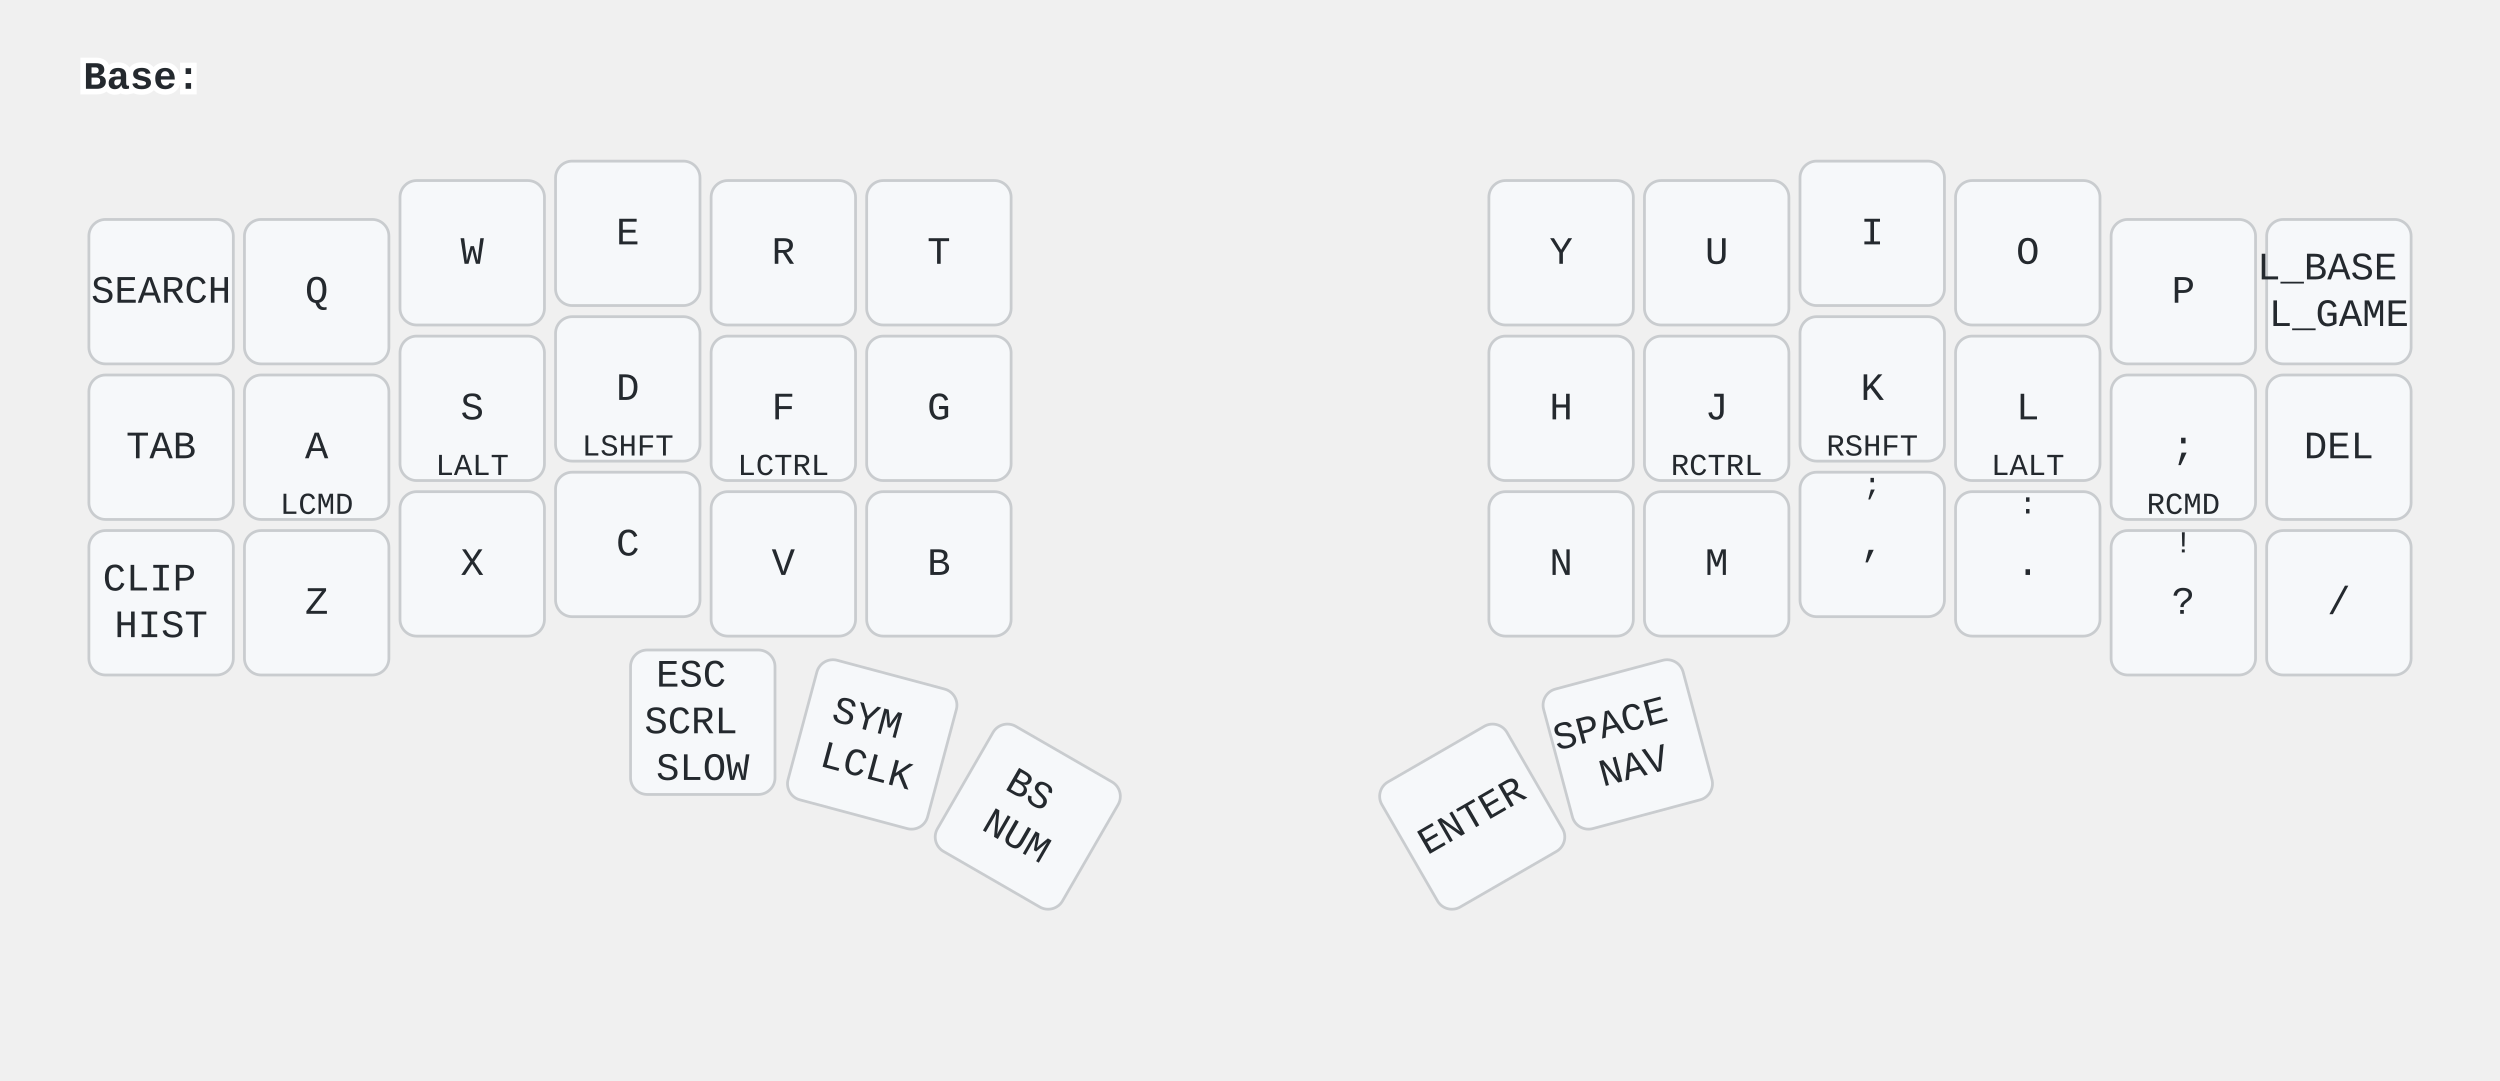
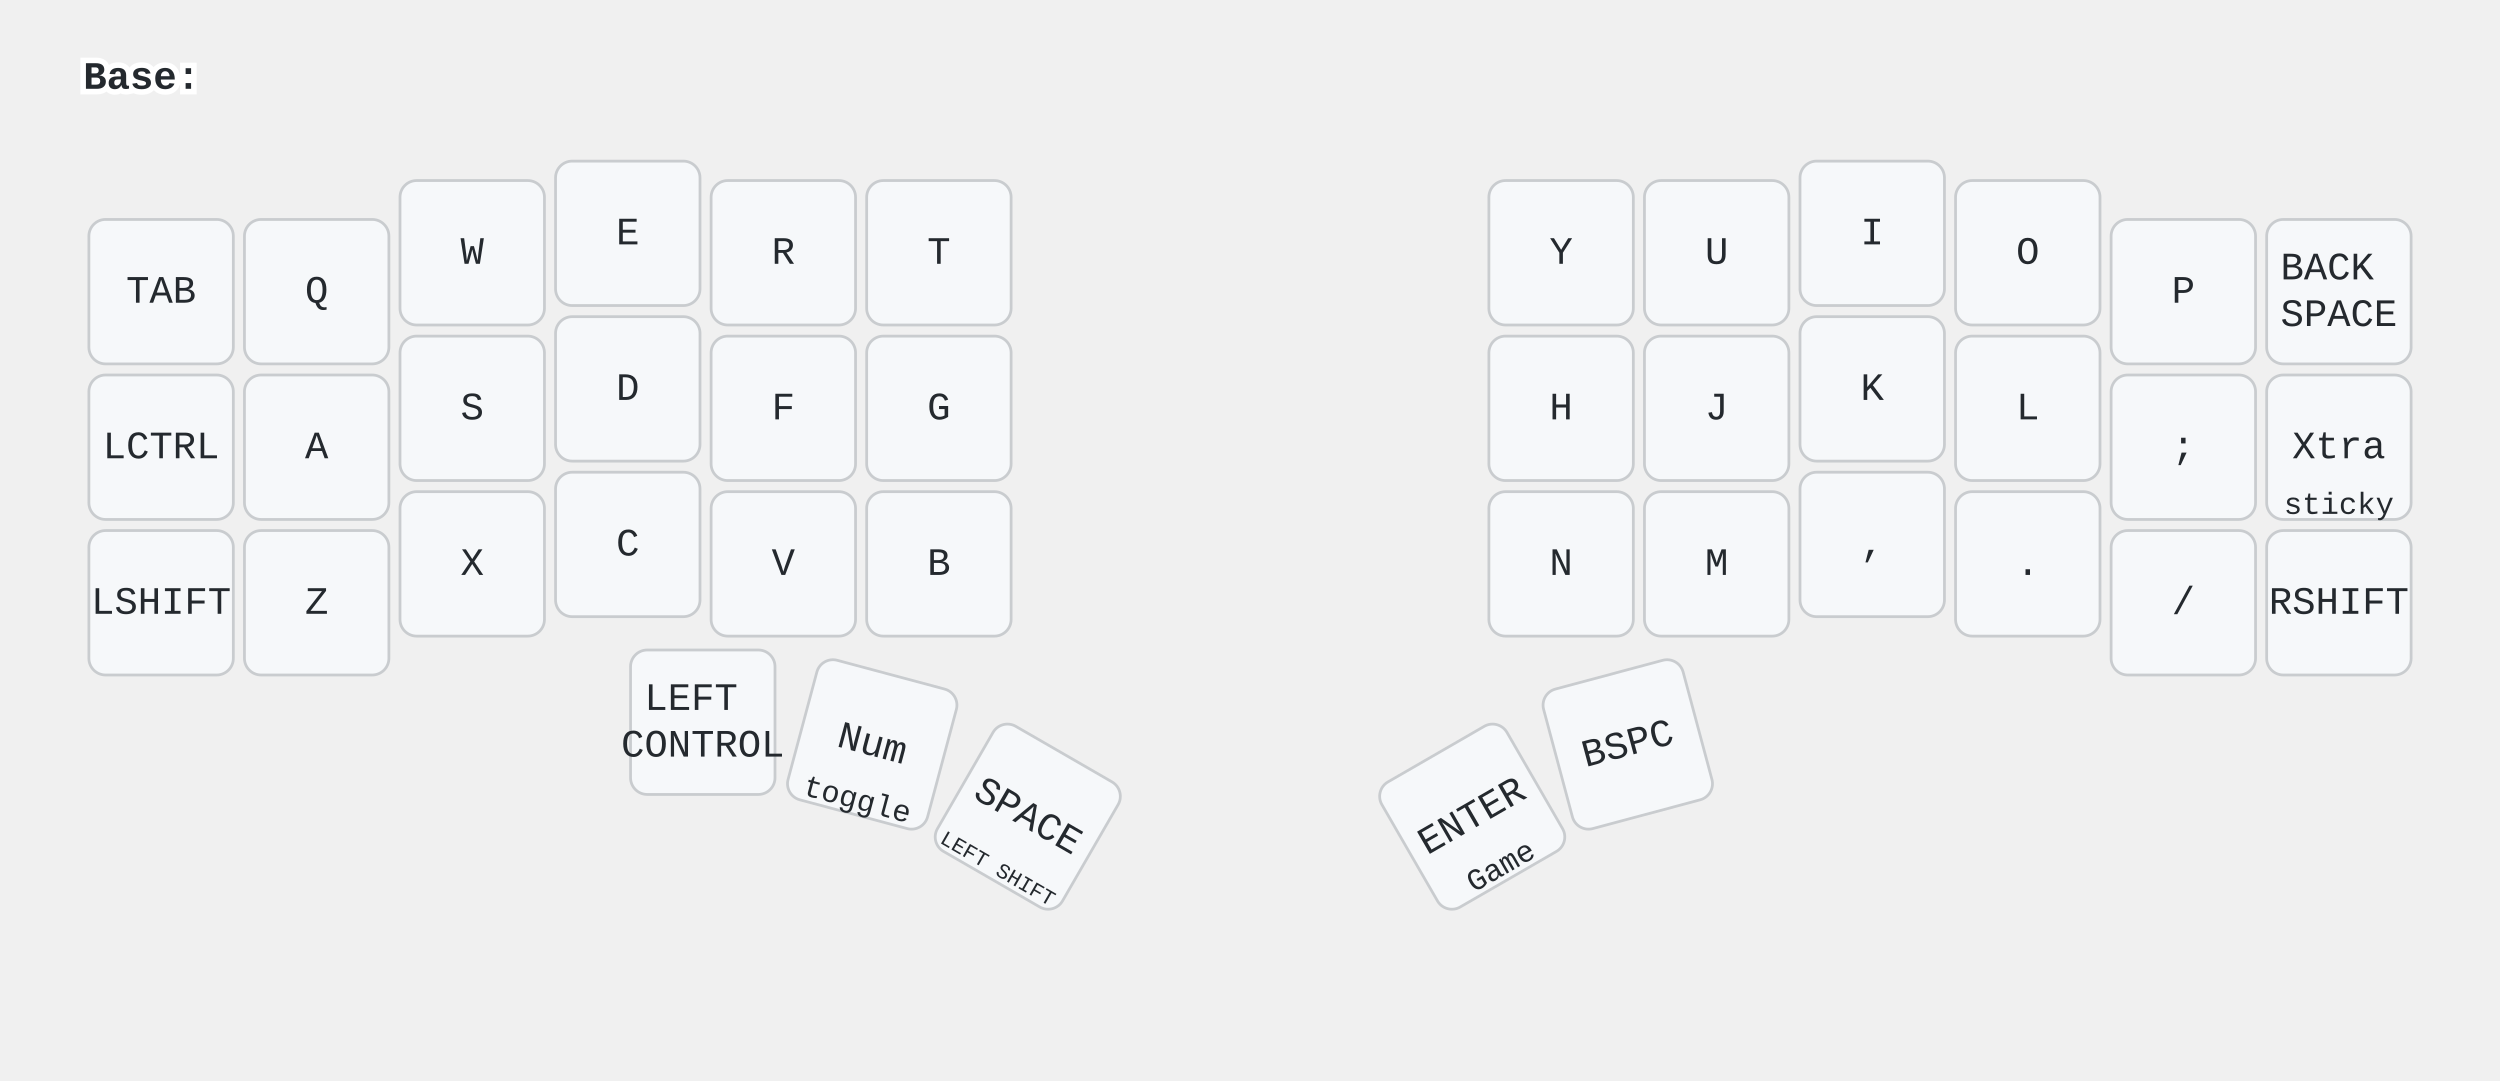
<svg xmlns="http://www.w3.org/2000/svg" width="900" height="389" viewBox="0 0 900 389" class="keymap">
  <style>/* inherit to force styles through use tags */
svg path {
    fill: inherit;
}

/* font and background color specifications */
svg.keymap {
    font-family: SFMono-Regular,Consolas,Liberation Mono,Menlo,monospace;
    font-size: 14px;
    font-kerning: normal;
    text-rendering: optimizeLegibility;
    fill: #24292e;
}

/* default key styling */
rect.key {
    fill: #f6f8fa;
}

rect.key, rect.combo {
    stroke: #c9cccf;
    stroke-width: 1;
}

/* default key side styling, only used is draw_key_sides is set */
rect.side {
    filter: brightness(90%);
}

/* color accent for combo boxes */
rect.combo, rect.combo-separate {
    fill: #cdf;
}

/* color accent for held keys */
rect.held, rect.combo.held {
    fill: #fdd;
}

/* color accent for ghost (optional) keys */
rect.ghost, rect.combo.ghost {
    stroke-dasharray: 4, 4;
    stroke-width: 2;
}

text {
    text-anchor: middle;
    dominant-baseline: middle;
}

/* styling for layer labels */
text.label {
    font-weight: bold;
    text-anchor: start;
    stroke: white;
    stroke-width: 4;
    paint-order: stroke;
}

/* styling for optional footer */
text.footer {
    text-anchor: end;
    dominant-baseline: auto;
    stroke: white;
    stroke-width: 4;
    paint-order: stroke;
}

/* styling for combo tap, and key non-tap label text */
text.combo, text.hold, text.shifted, text.left, text.right {
    font-size: 11px;
}

text.hold {
    text-anchor: middle;
    dominant-baseline: auto;
}

text.shifted {
    text-anchor: middle;
    dominant-baseline: hanging;
}

text.left {
    text-anchor: start;
}

text.right {
    text-anchor: end;
}

text.layer-activator {
    text-decoration: underline;
}

/* styling for hold/shifted label text in combo box */
text.combo.hold, text.combo.shifted, text.combo.left, text.combo.right {
    font-size: 8px;
}

/* lighter symbol for transparent keys */
text.trans {
    fill: #7b7e81;
}

/* styling for combo dendrons */
path.combo {
    stroke-width: 1;
    stroke: gray;
    fill: none;
}

/* Start Tabler Icons Cleanup */
/* cannot use height/width with glyphs */
.icon-tabler &gt; path {
    fill: inherit;
    stroke: inherit;
    stroke-width: 2;
}
/* hide tabler's default box */
.icon-tabler &gt; path[stroke="none"][fill="none"] {
    visibility: hidden;
}
/* End Tabler Icons Cleanup */

@media (prefers-color-scheme: dark) {
svg.keymap { fill: #d1d6db; }
rect.key { fill: #3f4750; }
rect.key, rect.combo { stroke: #60666c; }
rect.combo, rect.combo-separate { fill: #1f3d7a; }
rect.held, rect.combo.held { fill: #854747; }
text.label, text.footer { stroke: black; }
text.trans { fill: #7e8184; }
path.combo { stroke: #7f7f7f; }

}</style>
  <g transform="translate(30, 0)" class="layer-Base">
    <text x="0" y="28" class="label" id="Base">Base:</text>
    <g transform="translate(0, 56)">
      <g transform="translate(28, 49)" class="key keypos-0">
        <rect rx="6" ry="6" x="-26" y="-26" width="52" height="52" class="key" />
-         <text x="0" y="0" class="key tap">SEARCH</text>
+         <text x="0" y="0" class="key tap">TAB</text>
      </g>
      <g transform="translate(84, 49)" class="key keypos-1">
        <rect rx="6" ry="6" x="-26" y="-26" width="52" height="52" class="key" />
        <text x="0" y="0" class="key tap">Q</text>
      </g>
      <g transform="translate(140, 35)" class="key keypos-2">
        <rect rx="6" ry="6" x="-26" y="-26" width="52" height="52" class="key" />
        <text x="0" y="0" class="key tap">W</text>
      </g>
      <g transform="translate(196, 28)" class="key keypos-3">
        <rect rx="6" ry="6" x="-26" y="-26" width="52" height="52" class="key" />
        <text x="0" y="0" class="key tap">E</text>
      </g>
      <g transform="translate(252, 35)" class="key keypos-4">
        <rect rx="6" ry="6" x="-26" y="-26" width="52" height="52" class="key" />
        <text x="0" y="0" class="key tap">R</text>
      </g>
      <g transform="translate(308, 35)" class="key keypos-5">
        <rect rx="6" ry="6" x="-26" y="-26" width="52" height="52" class="key" />
        <text x="0" y="0" class="key tap">T</text>
      </g>
      <g transform="translate(532, 35)" class="key keypos-6">
        <rect rx="6" ry="6" x="-26" y="-26" width="52" height="52" class="key" />
        <text x="0" y="0" class="key tap">Y</text>
      </g>
      <g transform="translate(588, 35)" class="key keypos-7">
        <rect rx="6" ry="6" x="-26" y="-26" width="52" height="52" class="key" />
        <text x="0" y="0" class="key tap">U</text>
      </g>
      <g transform="translate(644, 28)" class="key keypos-8">
        <rect rx="6" ry="6" x="-26" y="-26" width="52" height="52" class="key" />
        <text x="0" y="0" class="key tap">I</text>
      </g>
      <g transform="translate(700, 35)" class="key keypos-9">
        <rect rx="6" ry="6" x="-26" y="-26" width="52" height="52" class="key" />
        <text x="0" y="0" class="key tap">O</text>
      </g>
      <g transform="translate(756, 49)" class="key keypos-10">
        <rect rx="6" ry="6" x="-26" y="-26" width="52" height="52" class="key" />
        <text x="0" y="0" class="key tap">P</text>
      </g>
      <g transform="translate(812, 49)" class="key keypos-11">
        <rect rx="6" ry="6" x="-26" y="-26" width="52" height="52" class="key" />
        <text x="0" y="0" class="key tap">
-           <tspan x="0" dy="-0.6em">L_BASE</tspan>
-           <tspan x="0" dy="1.2em">L_GAME</tspan>
+           <tspan x="0" dy="-0.6em">BACK</tspan>
+           <tspan x="0" dy="1.2em">SPACE</tspan>
        </text>
      </g>
      <g transform="translate(28, 105)" class="key keypos-12">
        <rect rx="6" ry="6" x="-26" y="-26" width="52" height="52" class="key" />
-         <text x="0" y="0" class="key tap">TAB</text>
+         <text x="0" y="0" class="key tap">LCTRL</text>
      </g>
      <g transform="translate(84, 105)" class="key keypos-13">
        <rect rx="6" ry="6" x="-26" y="-26" width="52" height="52" class="key" />
        <text x="0" y="0" class="key tap">A</text>
-         <text x="0" y="24" class="key hold">LCMD</text>
      </g>
      <g transform="translate(140, 91)" class="key keypos-14">
        <rect rx="6" ry="6" x="-26" y="-26" width="52" height="52" class="key" />
        <text x="0" y="0" class="key tap">S</text>
-         <text x="0" y="24" class="key hold">LALT</text>
      </g>
      <g transform="translate(196, 84)" class="key keypos-15">
        <rect rx="6" ry="6" x="-26" y="-26" width="52" height="52" class="key" />
        <text x="0" y="0" class="key tap">D</text>
-         <text x="0" y="24" class="key hold">LSHFT</text>
      </g>
      <g transform="translate(252, 91)" class="key keypos-16">
        <rect rx="6" ry="6" x="-26" y="-26" width="52" height="52" class="key" />
        <text x="0" y="0" class="key tap">F</text>
-         <text x="0" y="24" class="key hold">LCTRL</text>
      </g>
      <g transform="translate(308, 91)" class="key keypos-17">
        <rect rx="6" ry="6" x="-26" y="-26" width="52" height="52" class="key" />
        <text x="0" y="0" class="key tap">G</text>
      </g>
      <g transform="translate(532, 91)" class="key keypos-18">
        <rect rx="6" ry="6" x="-26" y="-26" width="52" height="52" class="key" />
        <text x="0" y="0" class="key tap">H</text>
      </g>
      <g transform="translate(588, 91)" class="key keypos-19">
        <rect rx="6" ry="6" x="-26" y="-26" width="52" height="52" class="key" />
        <text x="0" y="0" class="key tap">J</text>
-         <text x="0" y="24" class="key hold">RCTRL</text>
      </g>
      <g transform="translate(644, 84)" class="key keypos-20">
        <rect rx="6" ry="6" x="-26" y="-26" width="52" height="52" class="key" />
        <text x="0" y="0" class="key tap">K</text>
-         <text x="0" y="24" class="key hold">RSHFT</text>
      </g>
      <g transform="translate(700, 91)" class="key keypos-21">
        <rect rx="6" ry="6" x="-26" y="-26" width="52" height="52" class="key" />
        <text x="0" y="0" class="key tap">L</text>
-         <text x="0" y="24" class="key hold">LALT</text>
      </g>
      <g transform="translate(756, 105)" class="key keypos-22">
        <rect rx="6" ry="6" x="-26" y="-26" width="52" height="52" class="key" />
        <text x="0" y="0" class="key tap">;</text>
-         <text x="0" y="24" class="key hold">RCMD</text>
      </g>
      <g transform="translate(812, 105)" class="key keypos-23">
        <rect rx="6" ry="6" x="-26" y="-26" width="52" height="52" class="key" />
-         <text x="0" y="0" class="key tap">DEL</text>
+         <text x="0" y="0" class="key tap">Xtra</text>
+         <text x="0" y="24" class="key hold">sticky</text>
      </g>
      <g transform="translate(28, 161)" class="key keypos-24">
        <rect rx="6" ry="6" x="-26" y="-26" width="52" height="52" class="key" />
+         <text x="0" y="0" class="key tap">LSHIFT</text>
+       </g>
+       <g transform="translate(84, 161)" class="key keypos-25">
+         <rect rx="6" ry="6" x="-26" y="-26" width="52" height="52" class="key" />
+         <text x="0" y="0" class="key tap">Z</text>
+       </g>
+       <g transform="translate(140, 147)" class="key keypos-26">
+         <rect rx="6" ry="6" x="-26" y="-26" width="52" height="52" class="key" />
+         <text x="0" y="0" class="key tap">X</text>
+       </g>
+       <g transform="translate(196, 140)" class="key keypos-27">
+         <rect rx="6" ry="6" x="-26" y="-26" width="52" height="52" class="key" />
+         <text x="0" y="0" class="key tap">C</text>
+       </g>
+       <g transform="translate(252, 147)" class="key keypos-28">
+         <rect rx="6" ry="6" x="-26" y="-26" width="52" height="52" class="key" />
+         <text x="0" y="0" class="key tap">V</text>
+       </g>
+       <g transform="translate(308, 147)" class="key keypos-29">
+         <rect rx="6" ry="6" x="-26" y="-26" width="52" height="52" class="key" />
+         <text x="0" y="0" class="key tap">B</text>
+       </g>
+       <g transform="translate(532, 147)" class="key keypos-30">
+         <rect rx="6" ry="6" x="-26" y="-26" width="52" height="52" class="key" />
+         <text x="0" y="0" class="key tap">N</text>
+       </g>
+       <g transform="translate(588, 147)" class="key keypos-31">
+         <rect rx="6" ry="6" x="-26" y="-26" width="52" height="52" class="key" />
+         <text x="0" y="0" class="key tap">M</text>
+       </g>
+       <g transform="translate(644, 140)" class="key keypos-32">
+         <rect rx="6" ry="6" x="-26" y="-26" width="52" height="52" class="key" />
+         <text x="0" y="0" class="key tap">,</text>
+       </g>
+       <g transform="translate(700, 147)" class="key keypos-33">
+         <rect rx="6" ry="6" x="-26" y="-26" width="52" height="52" class="key" />
+         <text x="0" y="0" class="key tap">.</text>
+       </g>
+       <g transform="translate(756, 161)" class="key keypos-34">
+         <rect rx="6" ry="6" x="-26" y="-26" width="52" height="52" class="key" />
+         <text x="0" y="0" class="key tap">/</text>
+       </g>
+       <g transform="translate(812, 161)" class="key keypos-35">
+         <rect rx="6" ry="6" x="-26" y="-26" width="52" height="52" class="key" />
+         <text x="0" y="0" class="key tap">RSHIFT</text>
+       </g>
+       <g transform="translate(223, 204)" class="key keypos-36">
+         <rect rx="6" ry="6" x="-26" y="-26" width="52" height="52" class="key" />
        <text x="0" y="0" class="key tap">
-           <tspan x="0" dy="-0.6em">CLIP</tspan>
-           <tspan x="0" dy="1.2em">HIST</tspan>
+           <tspan x="0" dy="-0.6em">LEFT</tspan>
+           <tspan x="0" dy="1.2em">CONTROL</tspan>
        </text>
      </g>
-       <g transform="translate(84, 161)" class="key keypos-25">
-         <rect rx="6" ry="6" x="-26" y="-26" width="52" height="52" class="key" />
-         <text x="0" y="0" class="key tap">Z</text>
-       </g>
-       <g transform="translate(140, 147)" class="key keypos-26">
-         <rect rx="6" ry="6" x="-26" y="-26" width="52" height="52" class="key" />
-         <text x="0" y="0" class="key tap">X</text>
-       </g>
-       <g transform="translate(196, 140)" class="key keypos-27">
-         <rect rx="6" ry="6" x="-26" y="-26" width="52" height="52" class="key" />
-         <text x="0" y="0" class="key tap">C</text>
-       </g>
-       <g transform="translate(252, 147)" class="key keypos-28">
-         <rect rx="6" ry="6" x="-26" y="-26" width="52" height="52" class="key" />
-         <text x="0" y="0" class="key tap">V</text>
-       </g>
-       <g transform="translate(308, 147)" class="key keypos-29">
-         <rect rx="6" ry="6" x="-26" y="-26" width="52" height="52" class="key" />
-         <text x="0" y="0" class="key tap">B</text>
-       </g>
-       <g transform="translate(532, 147)" class="key keypos-30">
-         <rect rx="6" ry="6" x="-26" y="-26" width="52" height="52" class="key" />
-         <text x="0" y="0" class="key tap">N</text>
-       </g>
-       <g transform="translate(588, 147)" class="key keypos-31">
-         <rect rx="6" ry="6" x="-26" y="-26" width="52" height="52" class="key" />
-         <text x="0" y="0" class="key tap">M</text>
-       </g>
-       <g transform="translate(644, 140)" class="key keypos-32">
-         <rect rx="6" ry="6" x="-26" y="-26" width="52" height="52" class="key" />
-         <text x="0" y="0" class="key tap">,</text>
-         <text x="0" y="-24" class="key shifted">;</text>
-       </g>
-       <g transform="translate(700, 147)" class="key keypos-33">
-         <rect rx="6" ry="6" x="-26" y="-26" width="52" height="52" class="key" />
-         <text x="0" y="0" class="key tap">.</text>
-         <text x="0" y="-24" class="key shifted">:</text>
-       </g>
-       <g transform="translate(756, 161)" class="key keypos-34">
-         <rect rx="6" ry="6" x="-26" y="-26" width="52" height="52" class="key" />
-         <text x="0" y="0" class="key tap">?</text>
-         <text x="0" y="-24" class="key shifted">!</text>
-       </g>
-       <g transform="translate(812, 161)" class="key keypos-35">
-         <rect rx="6" ry="6" x="-26" y="-26" width="52" height="52" class="key" />
-         <text x="0" y="0" class="key tap">/</text>
-       </g>
-       <g transform="translate(223, 204)" class="key keypos-36">
-         <rect rx="6" ry="6" x="-26" y="-26" width="52" height="52" class="key" />
-         <text x="0" y="0" class="key tap">
-           <tspan x="0" dy="-1.2em">ESC</tspan>
-           <tspan x="0" dy="1.2em">SCRL</tspan>
-           <tspan x="0" dy="1.2em">SLOW</tspan>
+       <g transform="translate(284, 212) rotate(15.0)" class="key keypos-37">
+         <rect rx="6" ry="6" x="-26" y="-26" width="52" height="52" class="key" />
+         <text x="0" y="0" class="key tap">Num</text>
+         <text x="0" y="24" class="key hold">toggle</text>
+       </g>
+       <g transform="translate(340, 238) rotate(30.0)" class="key keypos-38">
+         <rect rx="6" ry="6" x="-26" y="-26" width="52" height="52" class="key" />
+         <text x="0" y="0" class="key tap">SPACE</text>
+         <text x="0" y="24" class="key hold">
+           <tspan style="font-size: 70%">LEFT SHIFT</tspan>
        </text>
      </g>
-       <g transform="translate(284, 212) rotate(15.0)" class="key keypos-37">
-         <rect rx="6" ry="6" x="-26" y="-26" width="52" height="52" class="key" />
-         <text x="0" y="0" class="key tap">
-           <tspan x="0" dy="-0.6em">SYM</tspan>
-           <tspan x="0" dy="1.2em">LCLK</tspan>
-         </text>
-       </g>
-       <g transform="translate(340, 238) rotate(30.0)" class="key keypos-38">
-         <rect rx="6" ry="6" x="-26" y="-26" width="52" height="52" class="key" />
-         <text x="0" y="0" class="key tap">
-           <tspan x="0" dy="-0.6em">BS</tspan>
-           <tspan x="0" dy="1.2em">NUM</tspan>
-         </text>
-       </g>
      <g transform="translate(500, 238) rotate(-30.0)" class="key keypos-39">
        <rect rx="6" ry="6" x="-26" y="-26" width="52" height="52" class="key" />
        <text x="0" y="0" class="key tap">ENTER</text>
+         <text x="0" y="24" class="key hold">Game</text>
      </g>
      <g transform="translate(556, 212) rotate(-15.0)" class="key keypos-40">
        <rect rx="6" ry="6" x="-26" y="-26" width="52" height="52" class="key" />
-         <text x="0" y="0" class="key tap">
-           <tspan x="0" dy="-0.6em">SPACE</tspan>
-           <tspan x="0" dy="1.2em">NAV</tspan>
-         </text>
+         <text x="0" y="0" class="key tap">BSPC</text>
      </g>
    </g>
  </g>
</svg>
